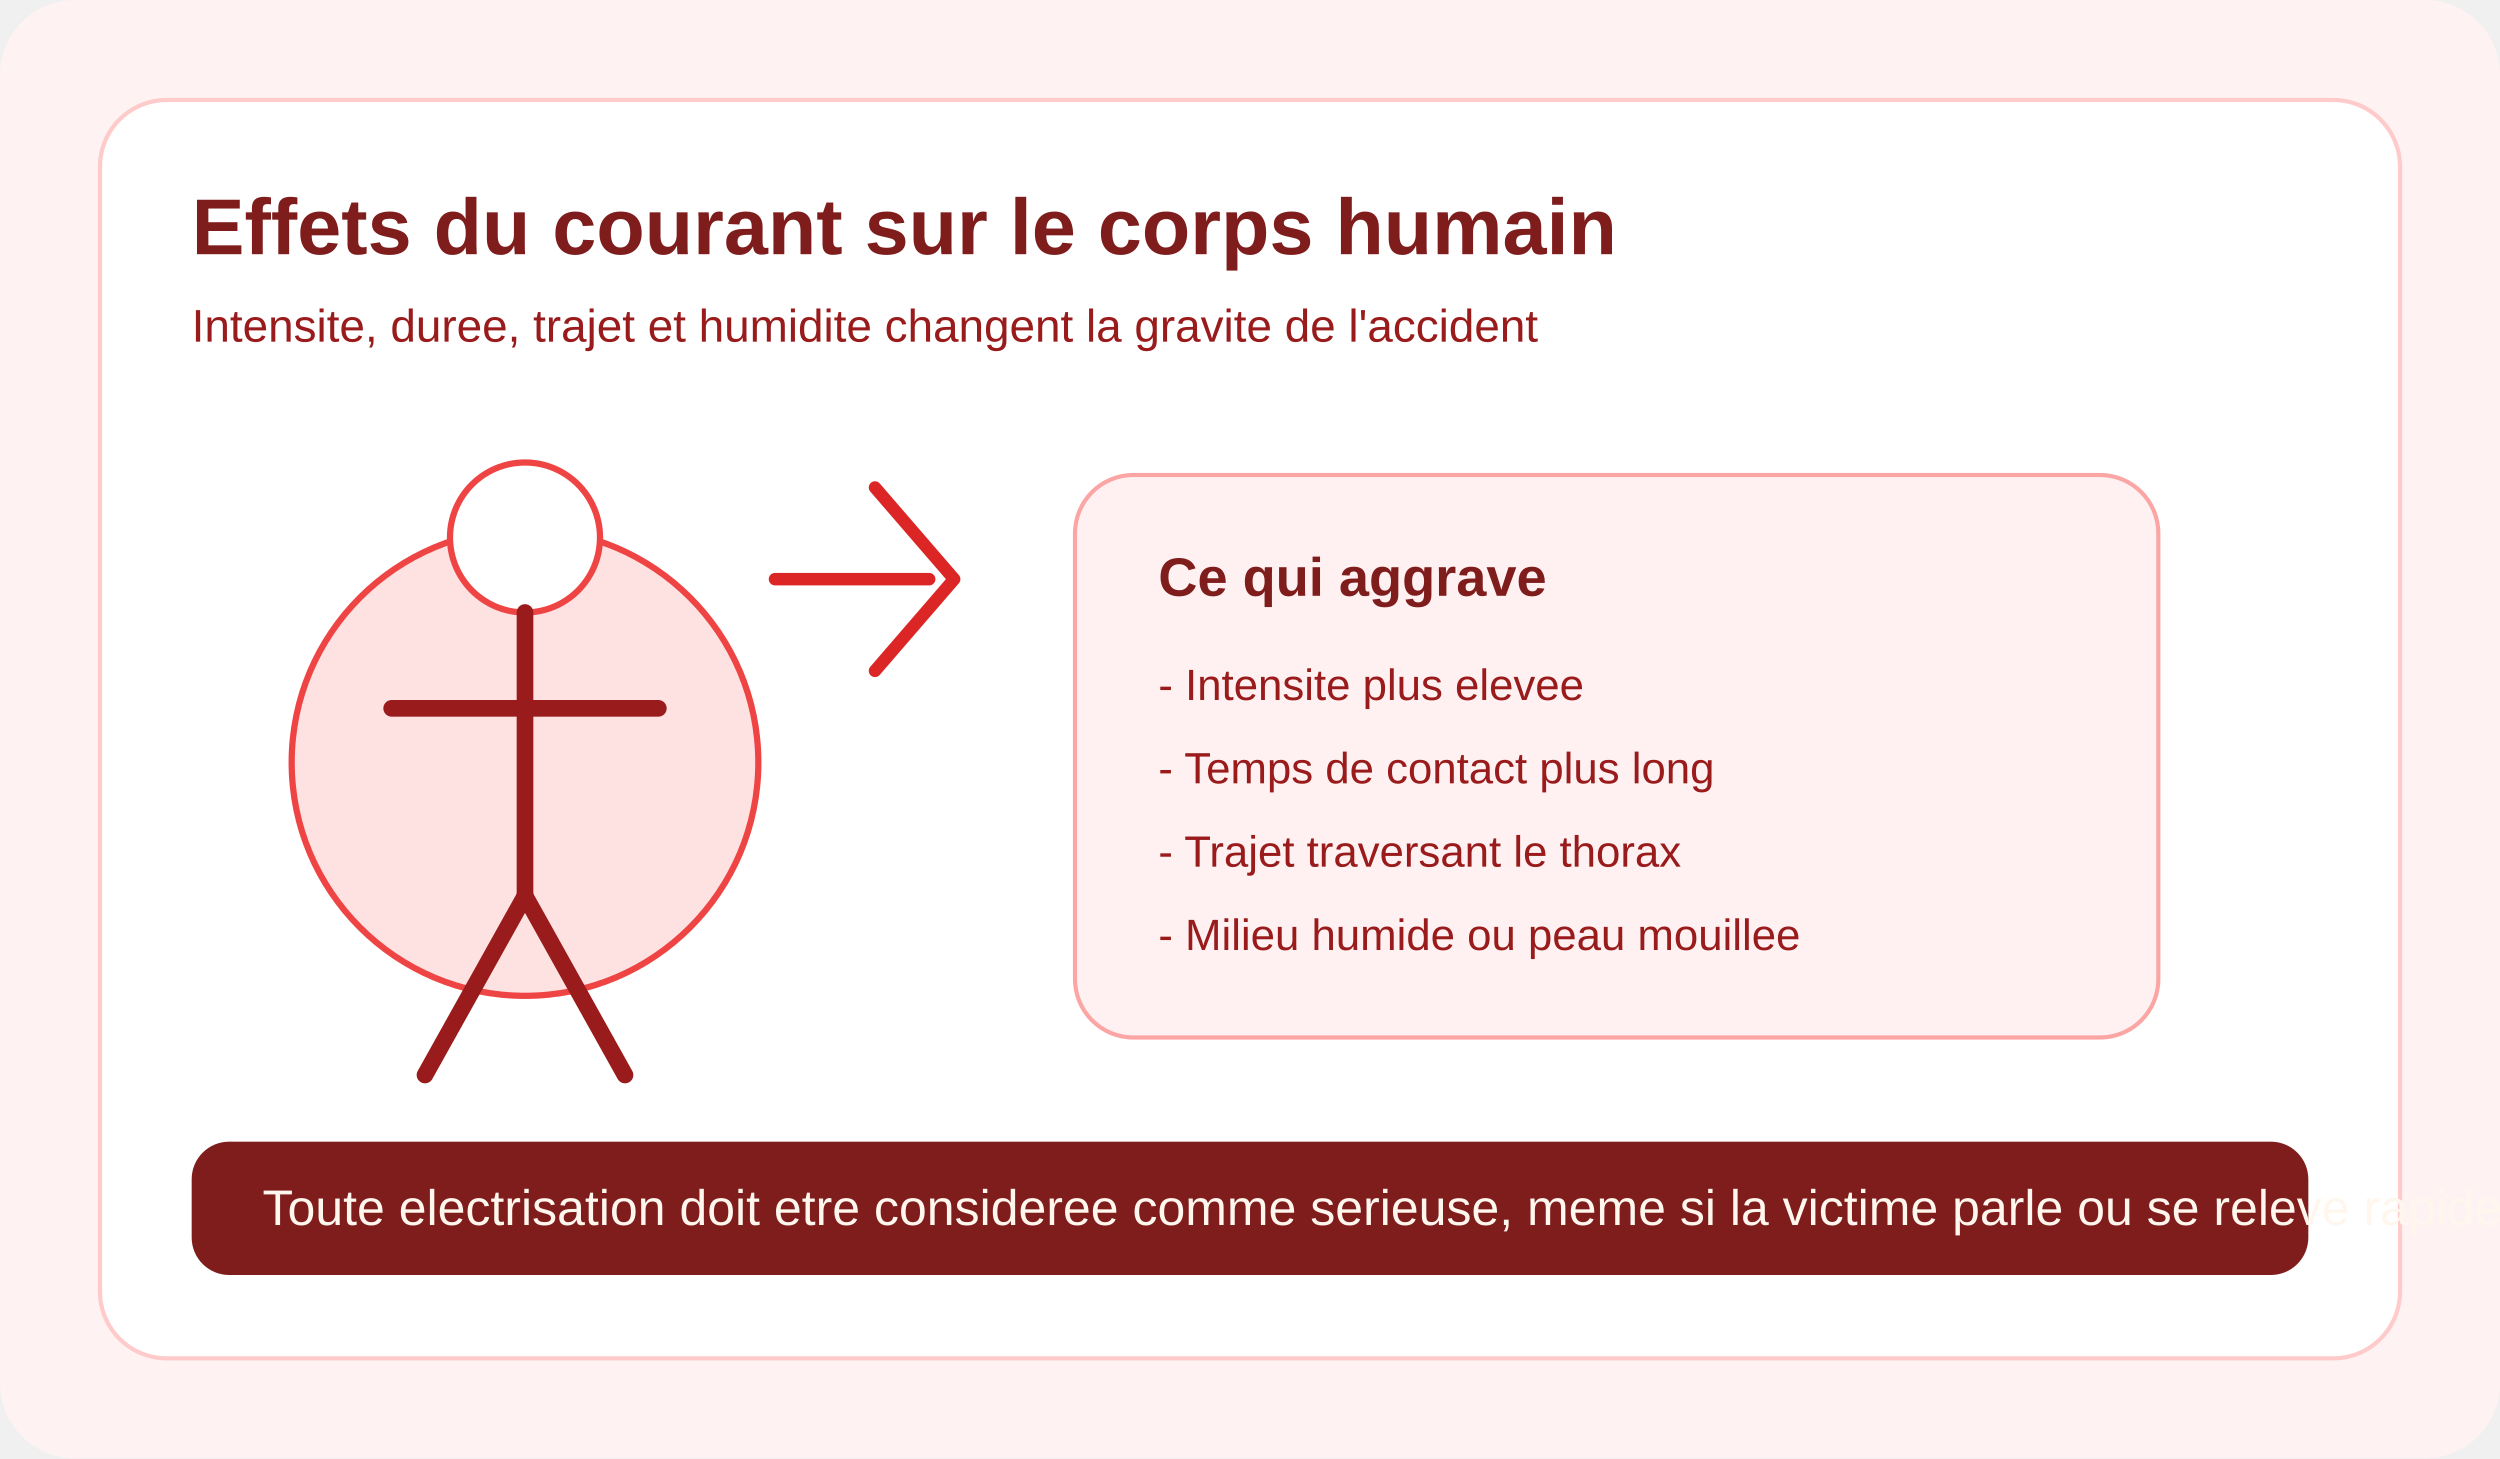
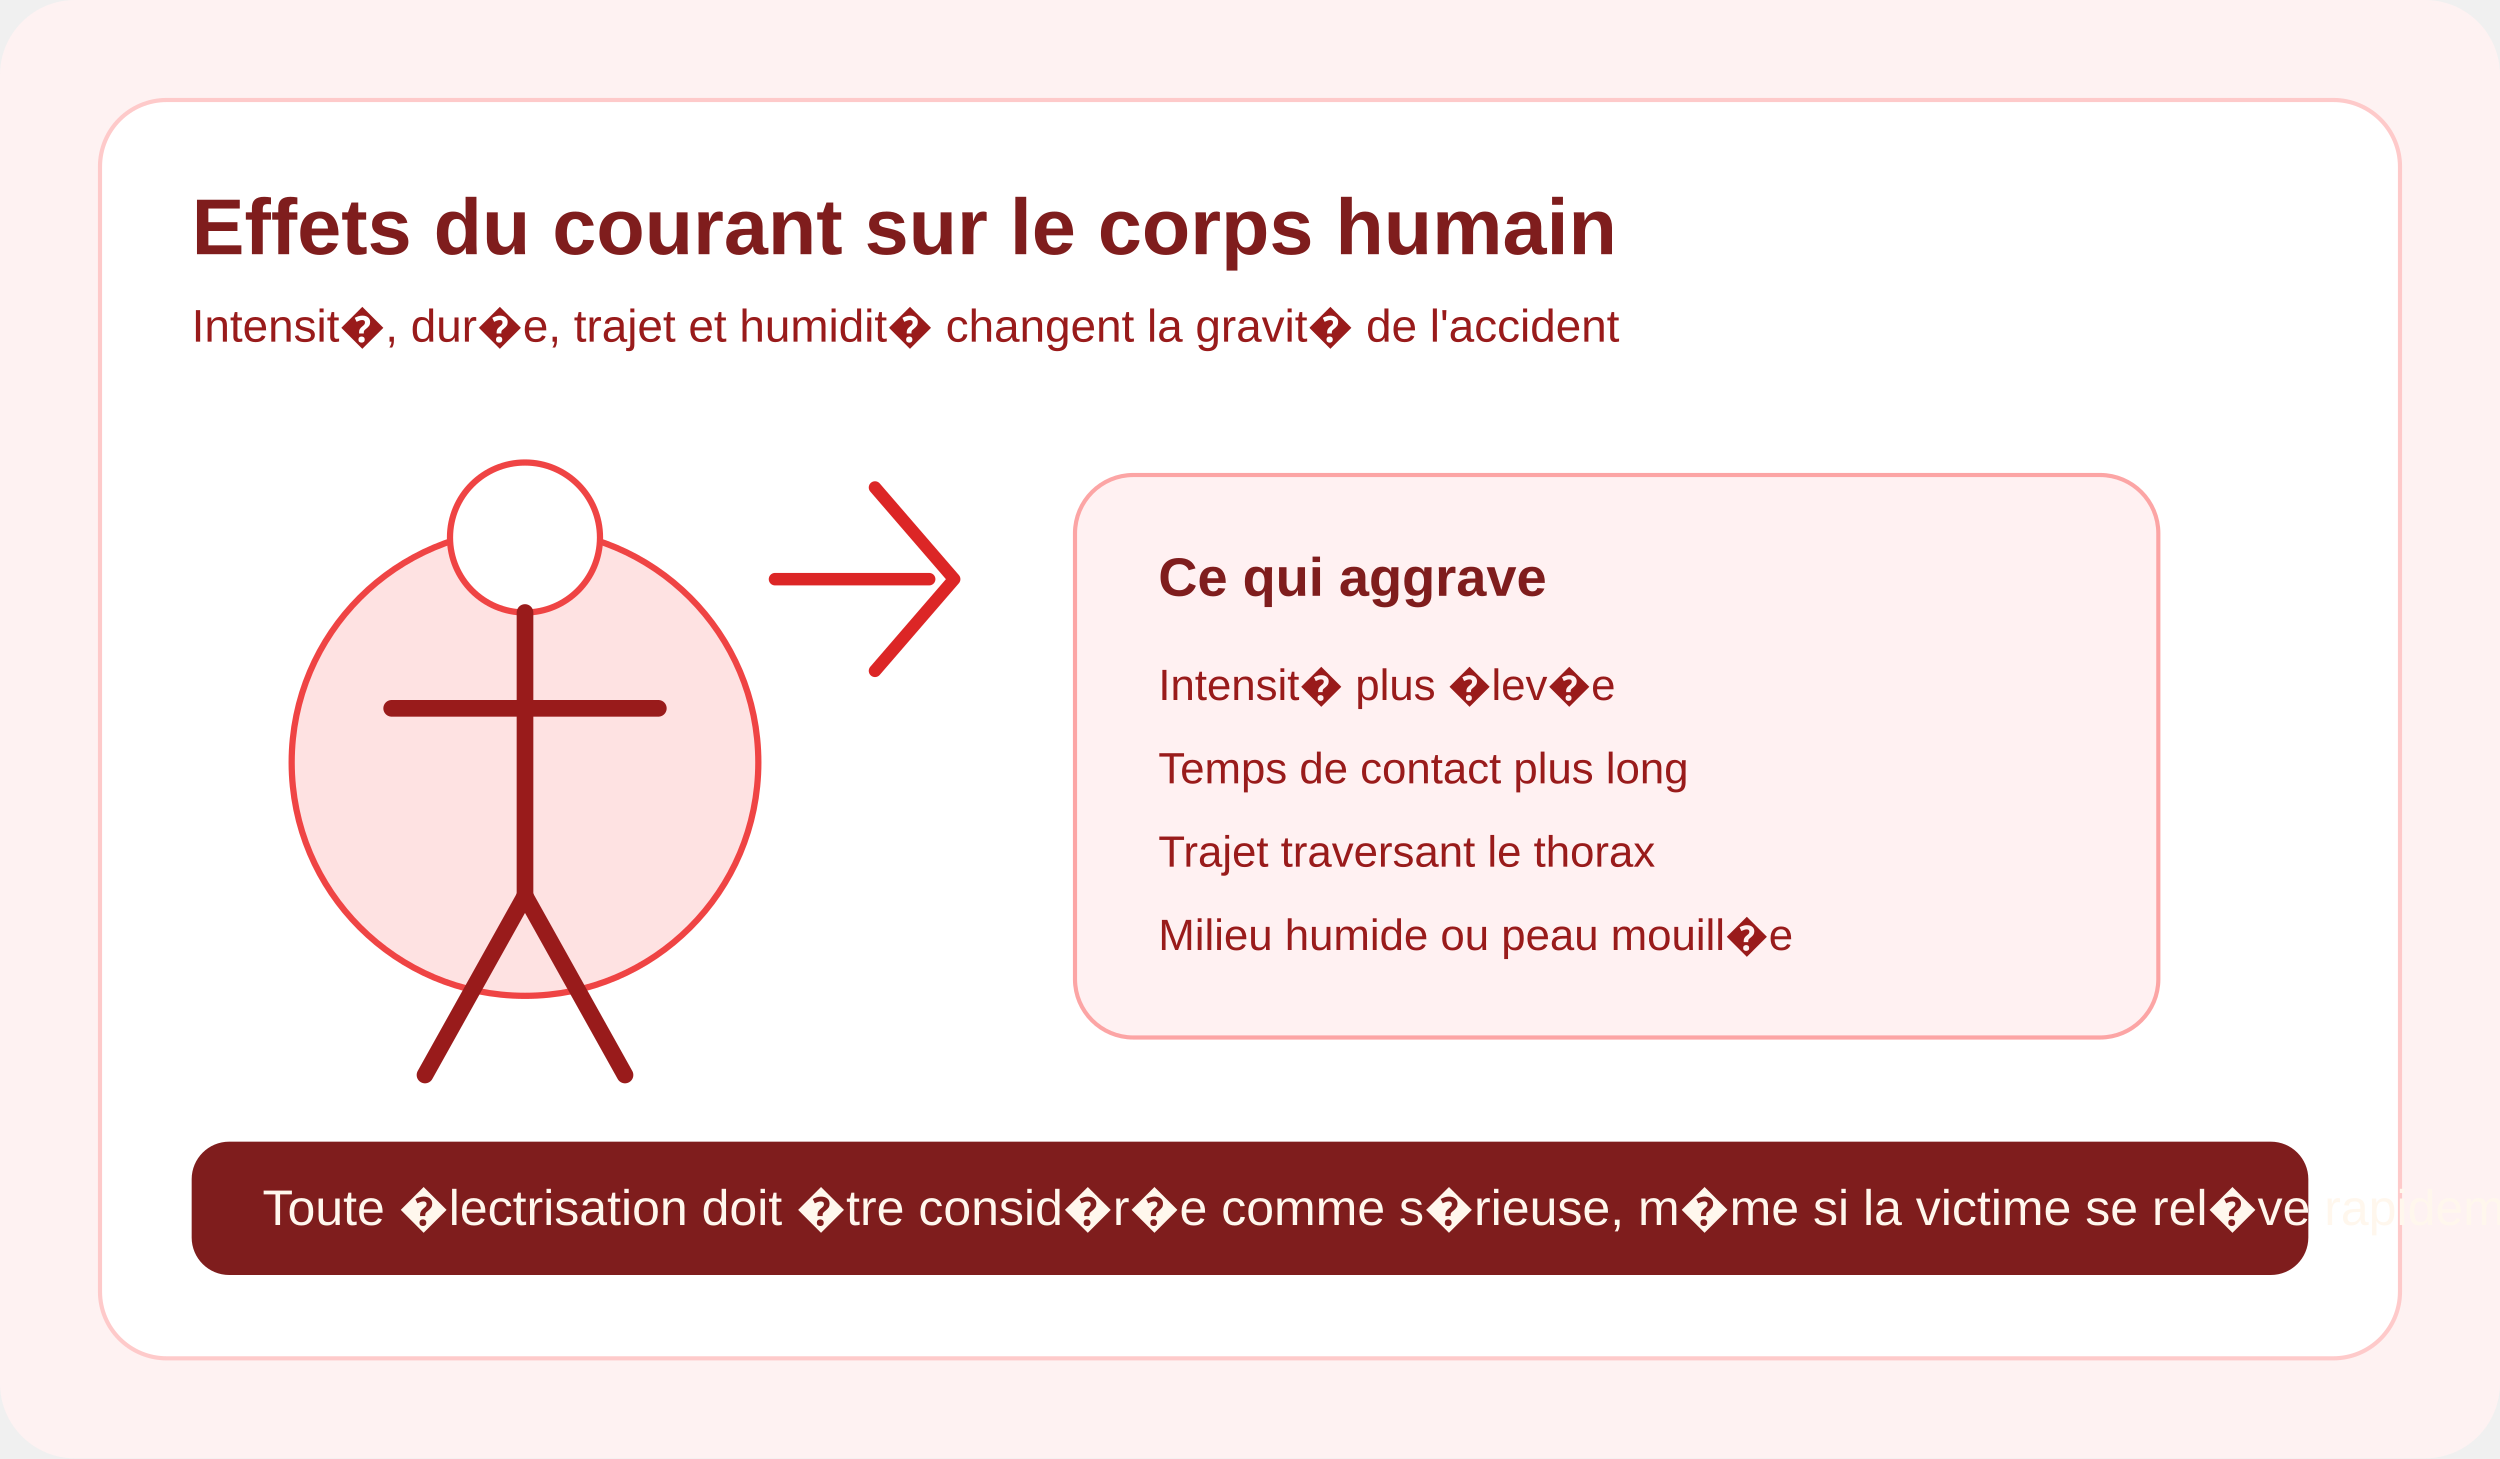
<svg xmlns="http://www.w3.org/2000/svg" width="1200" height="700" viewBox="0 0 1200 700" fill="none">
  <rect width="1200" height="700" rx="36" fill="#FEF2F2" />
  <rect x="48" y="48" width="1104" height="604" rx="32" fill="white" stroke="#FECACA" stroke-width="2" />
  <text x="92" y="122" fill="#7F1D1D" font-family="Arial, sans-serif" font-size="38" font-weight="700">Effets du courant sur le corps humain</text>
-   <text x="92" y="164" fill="#991B1B" font-family="Arial, sans-serif" font-size="22">Intensite, duree, trajet et humidite changent la gravite de l'accident</text>
+   <text x="92" y="164" fill="#991B1B" font-family="Arial, sans-serif" font-size="22">Intensit�, dur�e, trajet et humidit� changent la gravit� de l'accident</text>
  <circle cx="252" cy="366" r="112" fill="#FEE2E2" stroke="#EF4444" stroke-width="3" />
  <circle cx="252" cy="258" r="36" fill="white" stroke="#EF4444" stroke-width="3" />
  <path d="M252 294V430" stroke="#991B1B" stroke-width="8" stroke-linecap="round" />
  <path d="M188 340H316" stroke="#991B1B" stroke-width="8" stroke-linecap="round" />
  <path d="M252 430L204 516" stroke="#991B1B" stroke-width="8" stroke-linecap="round" />
  <path d="M252 430L300 516" stroke="#991B1B" stroke-width="8" stroke-linecap="round" />
  <path d="M372 278L446 278" stroke="#DC2626" stroke-width="6" stroke-linecap="round" />
  <path d="M420 234L458 278L420 322" stroke="#DC2626" stroke-width="6" fill="none" stroke-linecap="round" stroke-linejoin="round" />
  <rect x="516" y="228" width="520" height="270" rx="28" fill="#FFF1F2" stroke="#FCA5A5" stroke-width="2" />
  <text x="556" y="286" fill="#7F1D1D" font-family="Arial, sans-serif" font-size="26" font-weight="700">Ce qui aggrave</text>
-   <text x="556" y="336" fill="#991B1B" font-family="Arial, sans-serif" font-size="21">- Intensite plus elevee</text>
-   <text x="556" y="376" fill="#991B1B" font-family="Arial, sans-serif" font-size="21">- Temps de contact plus long</text>
-   <text x="556" y="416" fill="#991B1B" font-family="Arial, sans-serif" font-size="21">- Trajet traversant le thorax</text>
-   <text x="556" y="456" fill="#991B1B" font-family="Arial, sans-serif" font-size="21">- Milieu humide ou peau mouillee</text>
+   <text x="556" y="336" fill="#991B1B" font-family="Arial, sans-serif" font-size="21">Intensit� plus �lev�e</text>
+   <text x="556" y="376" fill="#991B1B" font-family="Arial, sans-serif" font-size="21">Temps de contact plus long</text>
+   <text x="556" y="416" fill="#991B1B" font-family="Arial, sans-serif" font-size="21">Trajet traversant le thorax</text>
+   <text x="556" y="456" fill="#991B1B" font-family="Arial, sans-serif" font-size="21">Milieu humide ou peau mouill�e</text>
  <rect x="92" y="548" width="1016" height="64" rx="18" fill="#7F1D1D" />
-   <text x="126" y="588" fill="#FFF7ED" font-family="Arial, sans-serif" font-size="24">Toute electrisation doit etre consideree comme serieuse, meme si la victime parle ou se releve rapidement.</text>
+   <text x="126" y="588" fill="#FFF7ED" font-family="Arial, sans-serif" font-size="24">Toute �lectrisation doit �tre consid�r�e comme s�rieuse, m�me si la victime se rel�ve rapidement.</text>
</svg>
